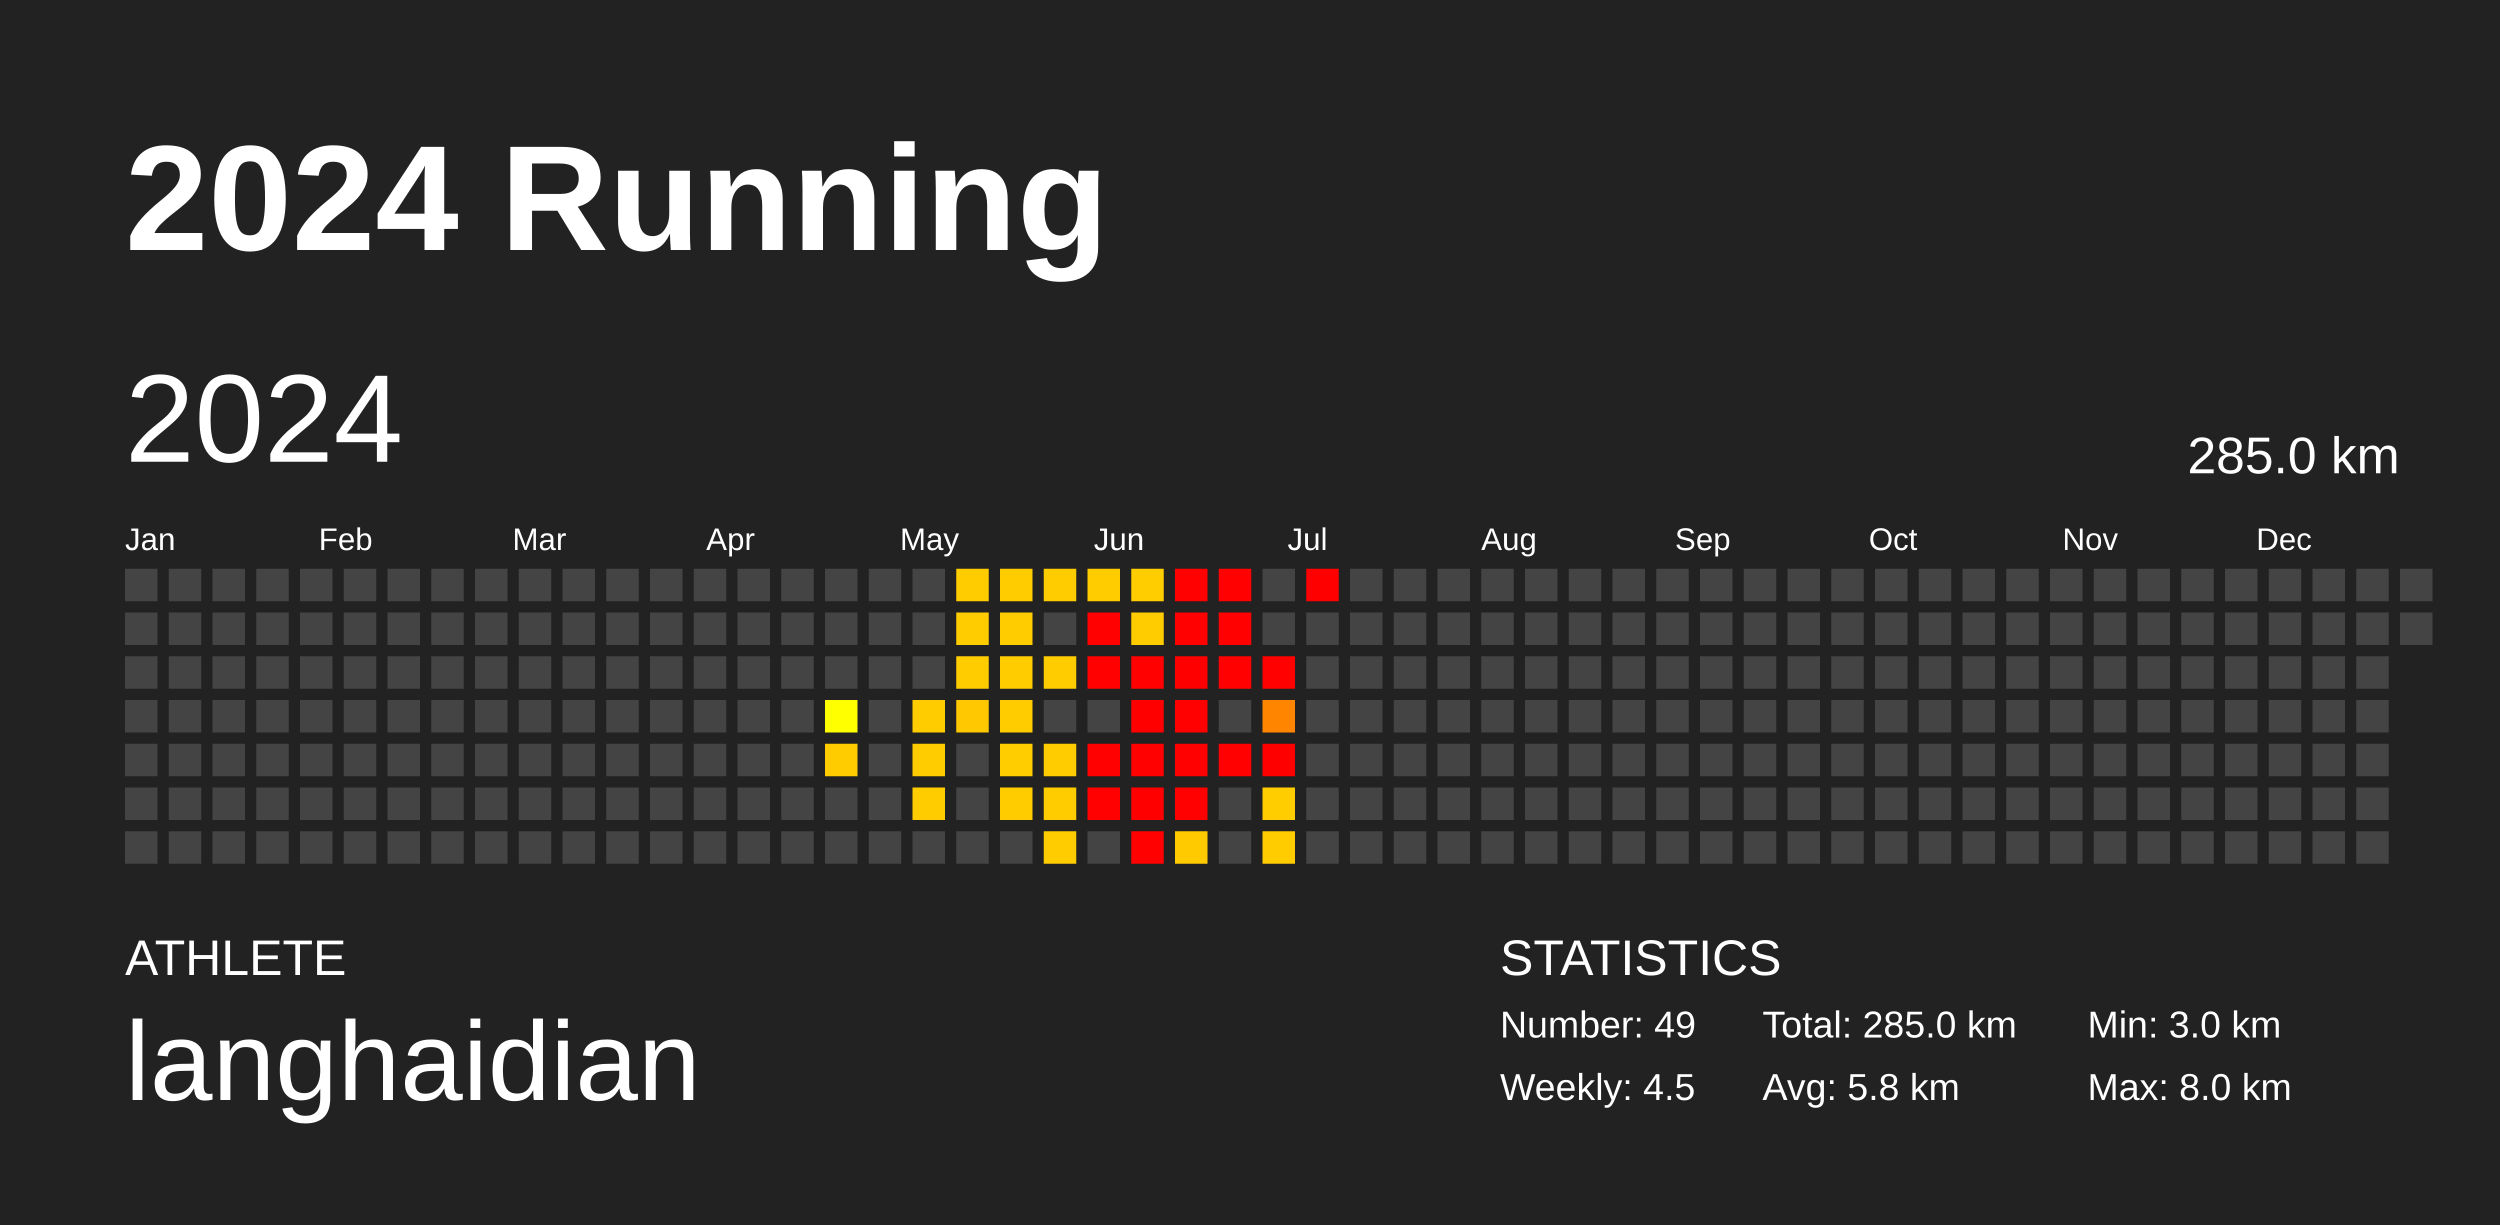
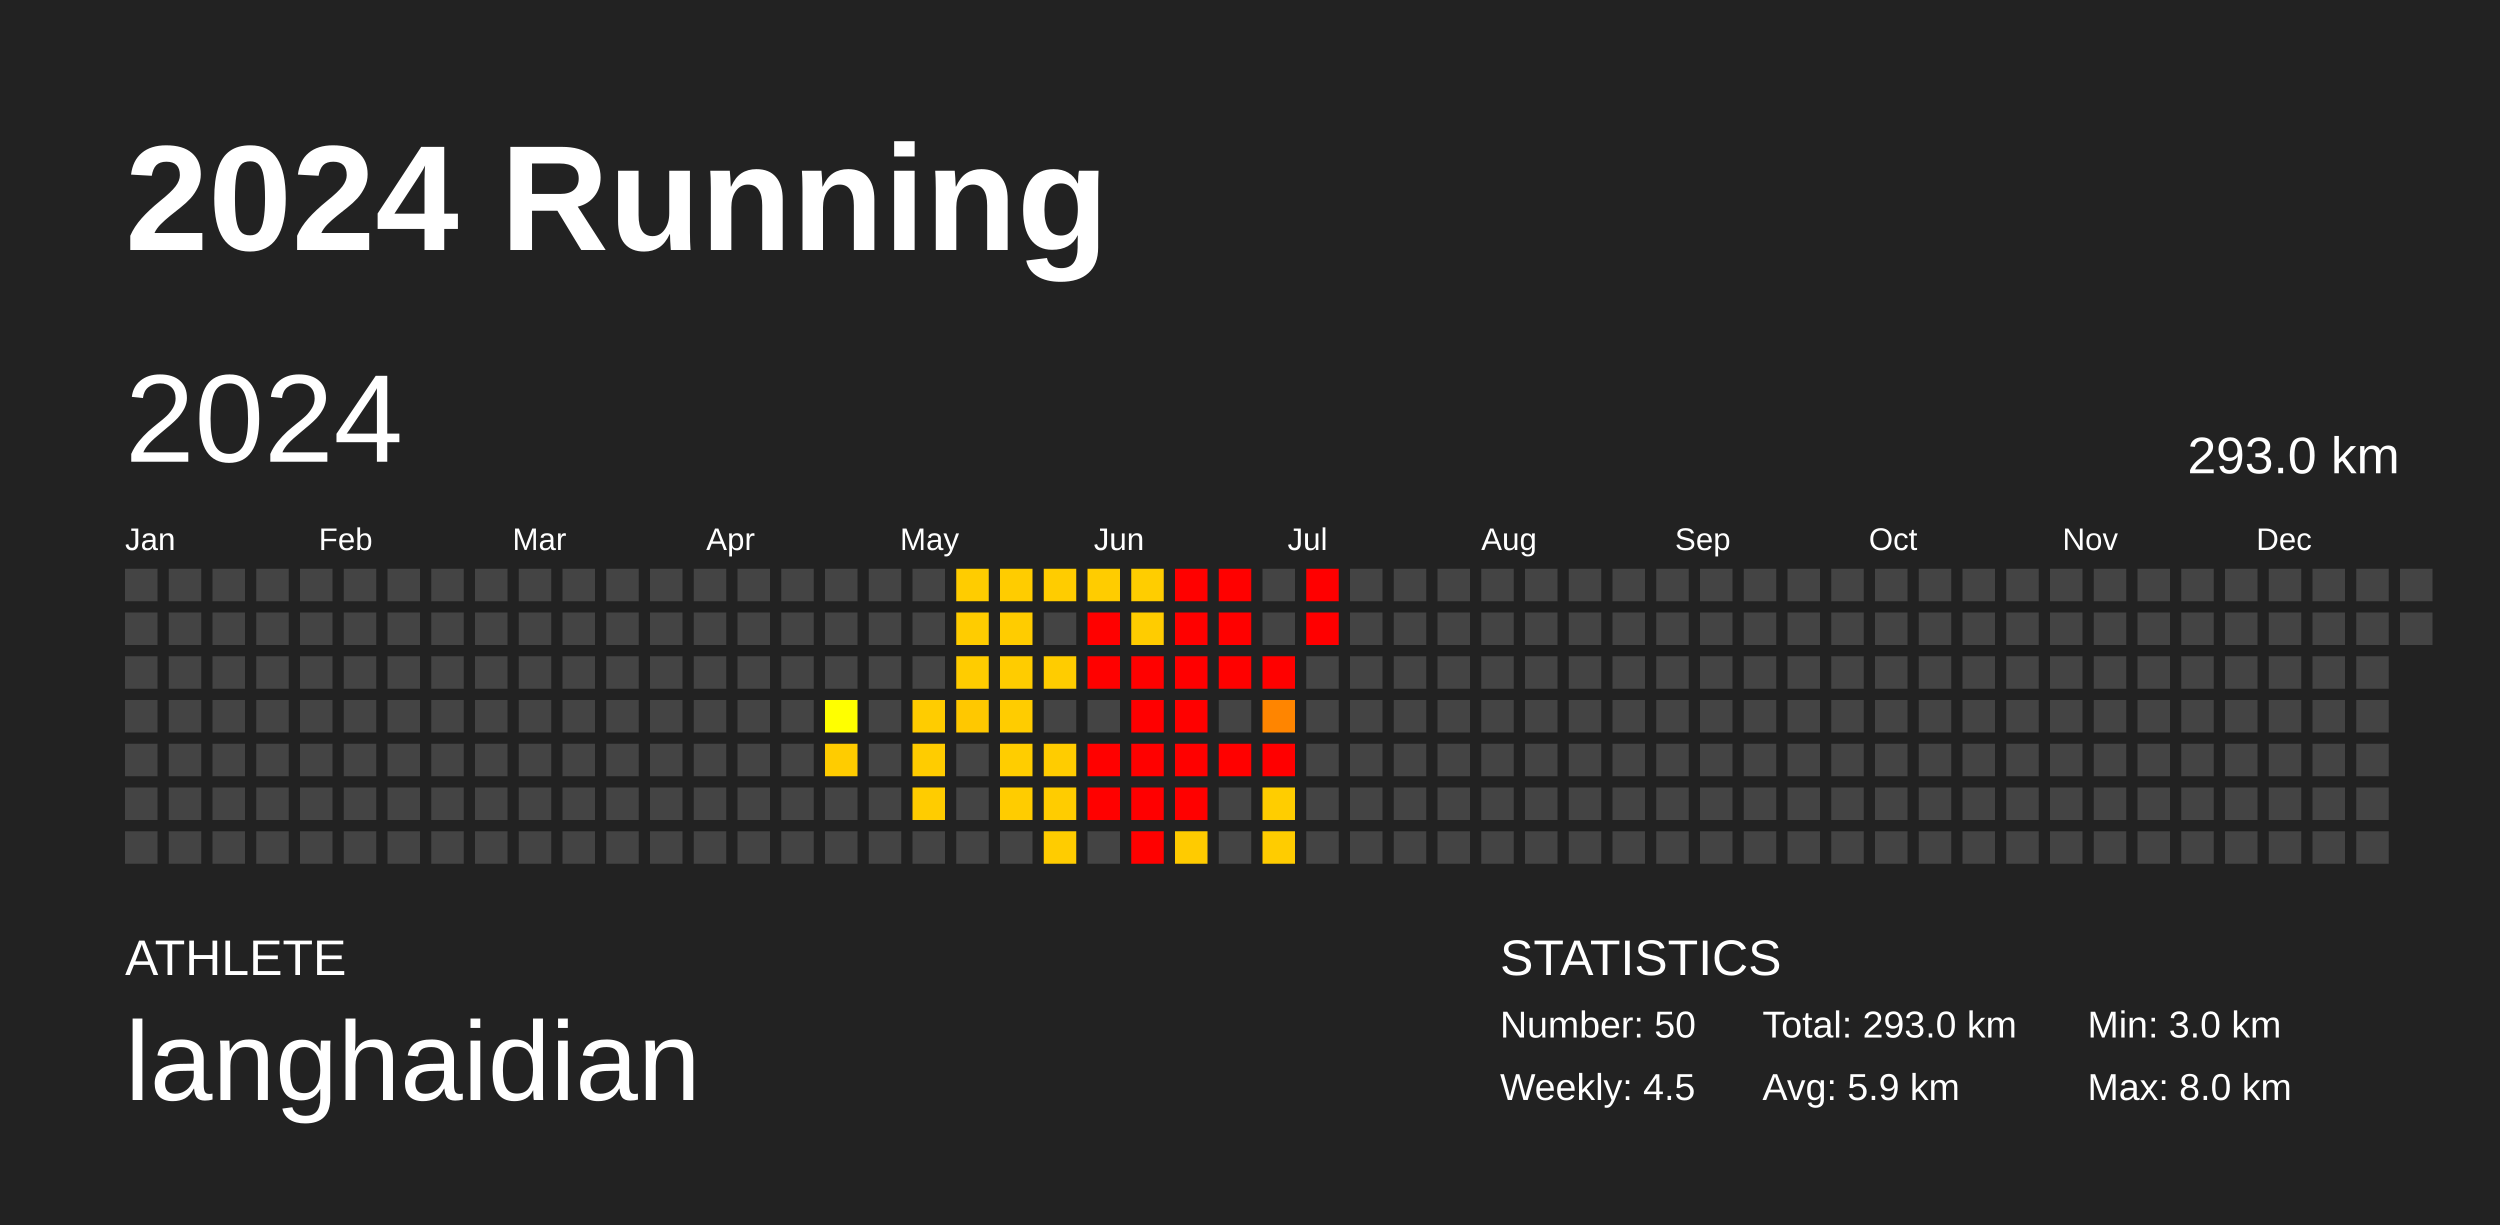
<svg xmlns="http://www.w3.org/2000/svg" baseProfile="full" height="98mm" version="1.1" viewBox="0,0,200,98" width="200mm">
  <defs />
  <rect fill="#222222" height="98" width="200" x="0" y="0" />
  <text fill="#FFFFFF" style="font-size:12px; font-family:Arial; font-weight:bold;" x="10" y="20">2024 Running</text>
  <text fill="#FFFFFF" style="font-size:4px; font-family:Arial" x="10" y="78">ATHLETE</text>
  <text fill="#FFFFFF" style="font-size:9px; font-family:Arial" x="10" y="88">langhaidian</text>
  <text fill="#FFFFFF" style="font-size:4px; font-family:Arial" x="120" y="78">STATISTICS</text>
-   <text fill="#FFFFFF" style="font-size:3px; font-family:Arial" x="120" y="83">Number: 49</text>
+   <text fill="#FFFFFF" style="font-size:3px; font-family:Arial" x="120" y="83">Number: 50</text>
  <text fill="#FFFFFF" style="font-size:3px; font-family:Arial" x="120" y="88">Weekly: 4.5</text>
-   <text fill="#FFFFFF" style="font-size:3px; font-family:Arial" x="141" y="83">Total: 285.0 km</text>
-   <text fill="#FFFFFF" style="font-size:3px; font-family:Arial" x="141" y="88">Avg: 5.8 km</text>
+   <text fill="#FFFFFF" style="font-size:3px; font-family:Arial" x="141" y="83">Total: 293.0 km</text>
+   <text fill="#FFFFFF" style="font-size:3px; font-family:Arial" x="141" y="88">Avg: 5.9 km</text>
  <text fill="#FFFFFF" style="font-size:3px; font-family:Arial" x="167" y="83">Min: 3.0 km</text>
  <text fill="#FFFFFF" style="font-size:3px; font-family:Arial" x="167" y="88">Max: 8.0 km</text>
  <text dominant-baseline="hanging" fill="#FFFFFF" style="font-size:10.0px; font-family:Arial;" x="10" y="30">2024</text>
-   <text dominant-baseline="hanging" fill="#FFFFFF" style="font-size:4.125px; font-family:Arial;" x="175" y="35">285.0 km</text>
+   <text dominant-baseline="hanging" fill="#FFFFFF" style="font-size:4.125px; font-family:Arial;" x="175" y="35">293.0 km</text>
  <text fill="#FFFFFF" style="font-size:2.5px; font-family:Arial" x="10.0" y="44">Jan</text>
  <text fill="#FFFFFF" style="font-size:2.5px; font-family:Arial" x="25.5" y="44">Feb</text>
  <text fill="#FFFFFF" style="font-size:2.5px; font-family:Arial" x="41.0" y="44">Mar</text>
  <text fill="#FFFFFF" style="font-size:2.5px; font-family:Arial" x="56.5" y="44">Apr</text>
  <text fill="#FFFFFF" style="font-size:2.5px; font-family:Arial" x="72.0" y="44">May</text>
  <text fill="#FFFFFF" style="font-size:2.5px; font-family:Arial" x="87.5" y="44">Jun</text>
  <text fill="#FFFFFF" style="font-size:2.5px; font-family:Arial" x="103.0" y="44">Jul</text>
  <text fill="#FFFFFF" style="font-size:2.5px; font-family:Arial" x="118.5" y="44">Aug</text>
  <text fill="#FFFFFF" style="font-size:2.5px; font-family:Arial" x="134.0" y="44">Sep</text>
  <text fill="#FFFFFF" style="font-size:2.5px; font-family:Arial" x="149.5" y="44">Oct</text>
  <text fill="#FFFFFF" style="font-size:2.5px; font-family:Arial" x="165.0" y="44">Nov</text>
  <text fill="#FFFFFF" style="font-size:2.5px; font-family:Arial" x="180.5" y="44">Dec</text>
  <rect fill="#444444" height="2.6" width="2.6" x="10.0" y="45.5" />
  <rect fill="#444444" height="2.6" width="2.6" x="10.0" y="49.0" />
  <rect fill="#444444" height="2.6" width="2.6" x="10.0" y="52.5" />
  <rect fill="#444444" height="2.6" width="2.6" x="10.0" y="56.0" />
  <rect fill="#444444" height="2.6" width="2.6" x="10.0" y="59.5" />
  <rect fill="#444444" height="2.6" width="2.6" x="10.0" y="63.0" />
  <rect fill="#444444" height="2.6" width="2.6" x="10.0" y="66.5" />
  <rect fill="#444444" height="2.6" width="2.6" x="13.5" y="45.5" />
  <rect fill="#444444" height="2.6" width="2.6" x="13.5" y="49.0" />
  <rect fill="#444444" height="2.6" width="2.6" x="13.5" y="52.5" />
  <rect fill="#444444" height="2.6" width="2.6" x="13.5" y="56.0" />
  <rect fill="#444444" height="2.6" width="2.6" x="13.5" y="59.5" />
  <rect fill="#444444" height="2.6" width="2.6" x="13.5" y="63.0" />
  <rect fill="#444444" height="2.6" width="2.6" x="13.5" y="66.5" />
  <rect fill="#444444" height="2.6" width="2.6" x="17.0" y="45.5" />
  <rect fill="#444444" height="2.6" width="2.6" x="17.0" y="49.0" />
  <rect fill="#444444" height="2.6" width="2.6" x="17.0" y="52.5" />
  <rect fill="#444444" height="2.6" width="2.6" x="17.0" y="56.0" />
  <rect fill="#444444" height="2.6" width="2.6" x="17.0" y="59.5" />
  <rect fill="#444444" height="2.6" width="2.6" x="17.0" y="63.0" />
  <rect fill="#444444" height="2.6" width="2.6" x="17.0" y="66.5" />
  <rect fill="#444444" height="2.6" width="2.6" x="20.5" y="45.5" />
  <rect fill="#444444" height="2.6" width="2.6" x="20.5" y="49.0" />
  <rect fill="#444444" height="2.6" width="2.6" x="20.5" y="52.5" />
  <rect fill="#444444" height="2.6" width="2.6" x="20.5" y="56.0" />
  <rect fill="#444444" height="2.6" width="2.6" x="20.5" y="59.5" />
  <rect fill="#444444" height="2.6" width="2.6" x="20.5" y="63.0" />
  <rect fill="#444444" height="2.6" width="2.6" x="20.5" y="66.5" />
  <rect fill="#444444" height="2.6" width="2.6" x="24.0" y="45.5" />
  <rect fill="#444444" height="2.6" width="2.6" x="24.0" y="49.0" />
  <rect fill="#444444" height="2.6" width="2.6" x="24.0" y="52.5" />
  <rect fill="#444444" height="2.6" width="2.6" x="24.0" y="56.0" />
  <rect fill="#444444" height="2.6" width="2.6" x="24.0" y="59.5" />
  <rect fill="#444444" height="2.6" width="2.6" x="24.0" y="63.0" />
  <rect fill="#444444" height="2.6" width="2.6" x="24.0" y="66.5" />
  <rect fill="#444444" height="2.6" width="2.6" x="27.5" y="45.5" />
  <rect fill="#444444" height="2.6" width="2.6" x="27.5" y="49.0" />
  <rect fill="#444444" height="2.6" width="2.6" x="27.5" y="52.5" />
  <rect fill="#444444" height="2.6" width="2.6" x="27.5" y="56.0" />
  <rect fill="#444444" height="2.6" width="2.6" x="27.5" y="59.5" />
  <rect fill="#444444" height="2.6" width="2.6" x="27.5" y="63.0" />
  <rect fill="#444444" height="2.6" width="2.6" x="27.5" y="66.5" />
  <rect fill="#444444" height="2.6" width="2.6" x="31.0" y="45.5" />
  <rect fill="#444444" height="2.6" width="2.6" x="31.0" y="49.0" />
  <rect fill="#444444" height="2.6" width="2.6" x="31.0" y="52.5" />
  <rect fill="#444444" height="2.6" width="2.6" x="31.0" y="56.0" />
  <rect fill="#444444" height="2.6" width="2.6" x="31.0" y="59.5" />
  <rect fill="#444444" height="2.6" width="2.6" x="31.0" y="63.0" />
  <rect fill="#444444" height="2.6" width="2.6" x="31.0" y="66.5" />
  <rect fill="#444444" height="2.6" width="2.6" x="34.5" y="45.5" />
  <rect fill="#444444" height="2.6" width="2.6" x="34.5" y="49.0" />
  <rect fill="#444444" height="2.6" width="2.6" x="34.5" y="52.5" />
  <rect fill="#444444" height="2.6" width="2.6" x="34.5" y="56.0" />
  <rect fill="#444444" height="2.6" width="2.6" x="34.5" y="59.5" />
  <rect fill="#444444" height="2.6" width="2.6" x="34.5" y="63.0" />
  <rect fill="#444444" height="2.6" width="2.6" x="34.5" y="66.5" />
  <rect fill="#444444" height="2.6" width="2.6" x="38.0" y="45.5" />
  <rect fill="#444444" height="2.6" width="2.6" x="38.0" y="49.0" />
  <rect fill="#444444" height="2.6" width="2.6" x="38.0" y="52.5" />
  <rect fill="#444444" height="2.6" width="2.6" x="38.0" y="56.0" />
  <rect fill="#444444" height="2.6" width="2.6" x="38.0" y="59.5" />
  <rect fill="#444444" height="2.6" width="2.6" x="38.0" y="63.0" />
  <rect fill="#444444" height="2.6" width="2.6" x="38.0" y="66.5" />
  <rect fill="#444444" height="2.6" width="2.6" x="41.5" y="45.5" />
  <rect fill="#444444" height="2.6" width="2.6" x="41.5" y="49.0" />
  <rect fill="#444444" height="2.6" width="2.6" x="41.5" y="52.5" />
  <rect fill="#444444" height="2.6" width="2.6" x="41.5" y="56.0" />
  <rect fill="#444444" height="2.6" width="2.6" x="41.5" y="59.5" />
  <rect fill="#444444" height="2.6" width="2.6" x="41.5" y="63.0" />
  <rect fill="#444444" height="2.6" width="2.6" x="41.5" y="66.5" />
  <rect fill="#444444" height="2.6" width="2.6" x="45.0" y="45.5" />
  <rect fill="#444444" height="2.6" width="2.6" x="45.0" y="49.0" />
  <rect fill="#444444" height="2.6" width="2.6" x="45.0" y="52.5" />
  <rect fill="#444444" height="2.6" width="2.6" x="45.0" y="56.0" />
  <rect fill="#444444" height="2.6" width="2.6" x="45.0" y="59.5" />
  <rect fill="#444444" height="2.6" width="2.6" x="45.0" y="63.0" />
  <rect fill="#444444" height="2.6" width="2.6" x="45.0" y="66.5" />
  <rect fill="#444444" height="2.6" width="2.6" x="48.5" y="45.5" />
  <rect fill="#444444" height="2.6" width="2.6" x="48.5" y="49.0" />
  <rect fill="#444444" height="2.6" width="2.6" x="48.5" y="52.5" />
  <rect fill="#444444" height="2.6" width="2.6" x="48.5" y="56.0" />
  <rect fill="#444444" height="2.6" width="2.6" x="48.5" y="59.5" />
  <rect fill="#444444" height="2.6" width="2.6" x="48.5" y="63.0" />
  <rect fill="#444444" height="2.6" width="2.6" x="48.5" y="66.5" />
  <rect fill="#444444" height="2.6" width="2.6" x="52.0" y="45.5" />
  <rect fill="#444444" height="2.6" width="2.6" x="52.0" y="49.0" />
  <rect fill="#444444" height="2.6" width="2.6" x="52.0" y="52.5" />
  <rect fill="#444444" height="2.6" width="2.6" x="52.0" y="56.0" />
  <rect fill="#444444" height="2.6" width="2.6" x="52.0" y="59.5" />
  <rect fill="#444444" height="2.6" width="2.6" x="52.0" y="63.0" />
  <rect fill="#444444" height="2.6" width="2.6" x="52.0" y="66.5" />
  <rect fill="#444444" height="2.6" width="2.6" x="55.5" y="45.5" />
  <rect fill="#444444" height="2.6" width="2.6" x="55.5" y="49.0" />
  <rect fill="#444444" height="2.6" width="2.6" x="55.5" y="52.5" />
  <rect fill="#444444" height="2.6" width="2.6" x="55.5" y="56.0" />
  <rect fill="#444444" height="2.6" width="2.6" x="55.5" y="59.5" />
  <rect fill="#444444" height="2.6" width="2.6" x="55.5" y="63.0" />
  <rect fill="#444444" height="2.6" width="2.6" x="55.5" y="66.5" />
  <rect fill="#444444" height="2.6" width="2.6" x="59.0" y="45.5" />
  <rect fill="#444444" height="2.6" width="2.6" x="59.0" y="49.0" />
  <rect fill="#444444" height="2.6" width="2.6" x="59.0" y="52.5" />
  <rect fill="#444444" height="2.6" width="2.6" x="59.0" y="56.0" />
  <rect fill="#444444" height="2.6" width="2.6" x="59.0" y="59.5" />
  <rect fill="#444444" height="2.6" width="2.6" x="59.0" y="63.0" />
  <rect fill="#444444" height="2.6" width="2.6" x="59.0" y="66.5" />
  <rect fill="#444444" height="2.6" width="2.6" x="62.5" y="45.5" />
  <rect fill="#444444" height="2.6" width="2.6" x="62.5" y="49.0" />
  <rect fill="#444444" height="2.6" width="2.6" x="62.5" y="52.5" />
  <rect fill="#444444" height="2.6" width="2.6" x="62.5" y="56.0" />
  <rect fill="#444444" height="2.6" width="2.6" x="62.5" y="59.5" />
  <rect fill="#444444" height="2.6" width="2.6" x="62.5" y="63.0" />
  <rect fill="#444444" height="2.6" width="2.6" x="62.5" y="66.5" />
  <rect fill="#444444" height="2.6" width="2.6" x="66.0" y="45.5" />
  <rect fill="#444444" height="2.6" width="2.6" x="66.0" y="49.0" />
  <rect fill="#444444" height="2.6" width="2.6" x="66.0" y="52.5" />
  <rect fill="#ffff00" height="2.6" width="2.6" x="66.0" y="56.0" />
  <rect fill="#ffcc00" height="2.6" width="2.6" x="66.0" y="59.5" />
  <rect fill="#444444" height="2.6" width="2.6" x="66.0" y="63.0" />
  <rect fill="#444444" height="2.6" width="2.6" x="66.0" y="66.5" />
  <rect fill="#444444" height="2.6" width="2.6" x="69.5" y="45.5" />
  <rect fill="#444444" height="2.6" width="2.6" x="69.5" y="49.0" />
  <rect fill="#444444" height="2.6" width="2.6" x="69.5" y="52.5" />
  <rect fill="#444444" height="2.6" width="2.6" x="69.5" y="56.0" />
  <rect fill="#444444" height="2.6" width="2.6" x="69.5" y="59.5" />
  <rect fill="#444444" height="2.6" width="2.6" x="69.5" y="63.0" />
  <rect fill="#444444" height="2.6" width="2.6" x="69.5" y="66.5" />
  <rect fill="#444444" height="2.6" width="2.6" x="73.0" y="45.5" />
  <rect fill="#444444" height="2.6" width="2.6" x="73.0" y="49.0" />
  <rect fill="#444444" height="2.6" width="2.6" x="73.0" y="52.5" />
  <rect fill="#ffcc00" height="2.6" width="2.6" x="73.0" y="56.0" />
  <rect fill="#ffcc00" height="2.6" width="2.6" x="73.0" y="59.5" />
  <rect fill="#ffcc00" height="2.6" width="2.6" x="73.0" y="63.0" />
  <rect fill="#444444" height="2.6" width="2.6" x="73.0" y="66.5" />
  <rect fill="#ffcc00" height="2.6" width="2.6" x="76.5" y="45.5" />
  <rect fill="#ffcc00" height="2.6" width="2.6" x="76.5" y="49.0" />
  <rect fill="#ffcc00" height="2.6" width="2.6" x="76.5" y="52.5" />
  <rect fill="#ffc800" height="2.6" width="2.6" x="76.5" y="56.0" />
  <rect fill="#444444" height="2.6" width="2.6" x="76.5" y="59.5" />
  <rect fill="#444444" height="2.6" width="2.6" x="76.5" y="63.0" />
  <rect fill="#444444" height="2.6" width="2.6" x="76.5" y="66.5" />
  <rect fill="#ffcc00" height="2.6" width="2.6" x="80.0" y="45.5" />
  <rect fill="#ffcc00" height="2.6" width="2.6" x="80.0" y="49.0" />
  <rect fill="#ffcc00" height="2.6" width="2.6" x="80.0" y="52.5" />
  <rect fill="#ffcc00" height="2.6" width="2.6" x="80.0" y="56.0" />
  <rect fill="#ffcd00" height="2.6" width="2.6" x="80.0" y="59.5" />
  <rect fill="#ffcc00" height="2.6" width="2.6" x="80.0" y="63.0" />
  <rect fill="#444444" height="2.6" width="2.6" x="80.0" y="66.5" />
  <rect fill="#ffcc00" height="2.6" width="2.6" x="83.5" y="45.5" />
  <rect fill="#444444" height="2.6" width="2.6" x="83.5" y="49.0" />
  <rect fill="#ffcc00" height="2.6" width="2.6" x="83.5" y="52.5" />
  <rect fill="#444444" height="2.6" width="2.6" x="83.5" y="56.0" />
  <rect fill="#ffcc00" height="2.6" width="2.6" x="83.5" y="59.5" />
  <rect fill="#ffcc00" height="2.6" width="2.6" x="83.5" y="63.0" />
  <rect fill="#ffcc00" height="2.6" width="2.6" x="83.5" y="66.5" />
  <rect fill="#ffcc00" height="2.6" width="2.6" x="87.0" y="45.5" />
  <rect fill="#ff0100" height="2.6" width="2.6" x="87.0" y="49.0" />
  <rect fill="#ff0100" height="2.6" width="2.6" x="87.0" y="52.5" />
  <rect fill="#444444" height="2.6" width="2.6" x="87.0" y="56.0" />
  <rect fill="#ff0100" height="2.6" width="2.6" x="87.0" y="59.5" />
  <rect fill="#ff0100" height="2.6" width="2.6" x="87.0" y="63.0" />
  <rect fill="#444444" height="2.6" width="2.6" x="87.0" y="66.5" />
  <rect fill="#ffcd00" height="2.6" width="2.6" x="90.5" y="45.5" />
  <rect fill="#ffcc00" height="2.6" width="2.6" x="90.5" y="49.0" />
  <rect fill="#ff0100" height="2.6" width="2.6" x="90.5" y="52.5" />
  <rect fill="#ff0000" height="2.6" width="2.6" x="90.5" y="56.0" />
  <rect fill="#ff0100" height="2.6" width="2.6" x="90.5" y="59.5" />
  <rect fill="#ff0000" height="2.6" width="2.6" x="90.5" y="63.0" />
  <rect fill="#ff0100" height="2.6" width="2.6" x="90.5" y="66.5" />
  <rect fill="#ff0100" height="2.6" width="2.6" x="94.0" y="45.5" />
  <rect fill="#ff0100" height="2.6" width="2.6" x="94.0" y="49.0" />
  <rect fill="#ff0000" height="2.6" width="2.6" x="94.0" y="52.5" />
  <rect fill="#ff0100" height="2.6" width="2.6" x="94.0" y="56.0" />
  <rect fill="#ff0100" height="2.6" width="2.6" x="94.0" y="59.5" />
  <rect fill="#ff0100" height="2.6" width="2.6" x="94.0" y="63.0" />
  <rect fill="#ffcb00" height="2.6" width="2.6" x="94.0" y="66.5" />
  <rect fill="#ff0100" height="2.6" width="2.6" x="97.5" y="45.5" />
  <rect fill="#ff0100" height="2.6" width="2.6" x="97.5" y="49.0" />
  <rect fill="#ff0100" height="2.6" width="2.6" x="97.5" y="52.5" />
  <rect fill="#444444" height="2.6" width="2.6" x="97.5" y="56.0" />
  <rect fill="#ff0100" height="2.6" width="2.6" x="97.5" y="59.5" />
  <rect fill="#444444" height="2.6" width="2.6" x="97.5" y="63.0" />
  <rect fill="#444444" height="2.6" width="2.6" x="97.5" y="66.5" />
  <rect fill="#444444" height="2.6" width="2.6" x="101.0" y="45.5" />
  <rect fill="#444444" height="2.6" width="2.6" x="101.0" y="49.0" />
  <rect fill="#ff0100" height="2.6" width="2.6" x="101.0" y="52.5" />
  <rect fill="#ff8500" height="2.6" width="2.6" x="101.0" y="56.0" />
  <rect fill="#ff0000" height="2.6" width="2.6" x="101.0" y="59.5" />
  <rect fill="#ffcd00" height="2.6" width="2.6" x="101.0" y="63.0" />
  <rect fill="#ffcc00" height="2.6" width="2.6" x="101.0" y="66.5" />
  <rect fill="#ff0000" height="2.6" width="2.6" x="104.5" y="45.5" />
-   <rect fill="#444444" height="2.6" width="2.6" x="104.5" y="49.0" />
+   <rect fill="#ff0000" height="2.6" width="2.6" x="104.5" y="49.0" />
  <rect fill="#444444" height="2.6" width="2.6" x="104.5" y="52.5" />
  <rect fill="#444444" height="2.6" width="2.6" x="104.5" y="56.0" />
  <rect fill="#444444" height="2.6" width="2.6" x="104.5" y="59.5" />
  <rect fill="#444444" height="2.6" width="2.6" x="104.5" y="63.0" />
  <rect fill="#444444" height="2.6" width="2.6" x="104.5" y="66.5" />
  <rect fill="#444444" height="2.6" width="2.6" x="108.0" y="45.5" />
  <rect fill="#444444" height="2.6" width="2.6" x="108.0" y="49.0" />
  <rect fill="#444444" height="2.6" width="2.6" x="108.0" y="52.5" />
  <rect fill="#444444" height="2.6" width="2.6" x="108.0" y="56.0" />
  <rect fill="#444444" height="2.6" width="2.6" x="108.0" y="59.5" />
  <rect fill="#444444" height="2.6" width="2.6" x="108.0" y="63.0" />
  <rect fill="#444444" height="2.6" width="2.6" x="108.0" y="66.5" />
  <rect fill="#444444" height="2.6" width="2.6" x="111.5" y="45.5" />
  <rect fill="#444444" height="2.6" width="2.6" x="111.5" y="49.0" />
  <rect fill="#444444" height="2.6" width="2.6" x="111.5" y="52.5" />
  <rect fill="#444444" height="2.6" width="2.6" x="111.5" y="56.0" />
  <rect fill="#444444" height="2.6" width="2.6" x="111.5" y="59.5" />
  <rect fill="#444444" height="2.6" width="2.6" x="111.5" y="63.0" />
  <rect fill="#444444" height="2.6" width="2.6" x="111.5" y="66.5" />
  <rect fill="#444444" height="2.6" width="2.6" x="115.0" y="45.5" />
  <rect fill="#444444" height="2.6" width="2.6" x="115.0" y="49.0" />
  <rect fill="#444444" height="2.6" width="2.6" x="115.0" y="52.5" />
  <rect fill="#444444" height="2.6" width="2.6" x="115.0" y="56.0" />
  <rect fill="#444444" height="2.6" width="2.6" x="115.0" y="59.5" />
  <rect fill="#444444" height="2.6" width="2.6" x="115.0" y="63.0" />
  <rect fill="#444444" height="2.6" width="2.6" x="115.0" y="66.5" />
  <rect fill="#444444" height="2.6" width="2.6" x="118.5" y="45.5" />
  <rect fill="#444444" height="2.6" width="2.6" x="118.5" y="49.0" />
  <rect fill="#444444" height="2.6" width="2.6" x="118.5" y="52.5" />
  <rect fill="#444444" height="2.6" width="2.6" x="118.5" y="56.0" />
  <rect fill="#444444" height="2.6" width="2.6" x="118.5" y="59.5" />
  <rect fill="#444444" height="2.6" width="2.6" x="118.5" y="63.0" />
  <rect fill="#444444" height="2.6" width="2.6" x="118.5" y="66.5" />
  <rect fill="#444444" height="2.6" width="2.6" x="122.0" y="45.5" />
  <rect fill="#444444" height="2.6" width="2.6" x="122.0" y="49.0" />
  <rect fill="#444444" height="2.6" width="2.6" x="122.0" y="52.5" />
  <rect fill="#444444" height="2.6" width="2.6" x="122.0" y="56.0" />
  <rect fill="#444444" height="2.6" width="2.6" x="122.0" y="59.5" />
  <rect fill="#444444" height="2.6" width="2.6" x="122.0" y="63.0" />
  <rect fill="#444444" height="2.6" width="2.6" x="122.0" y="66.5" />
  <rect fill="#444444" height="2.6" width="2.6" x="125.5" y="45.5" />
  <rect fill="#444444" height="2.6" width="2.6" x="125.5" y="49.0" />
  <rect fill="#444444" height="2.6" width="2.6" x="125.5" y="52.5" />
  <rect fill="#444444" height="2.6" width="2.6" x="125.5" y="56.0" />
  <rect fill="#444444" height="2.6" width="2.6" x="125.5" y="59.5" />
  <rect fill="#444444" height="2.6" width="2.6" x="125.5" y="63.0" />
  <rect fill="#444444" height="2.6" width="2.6" x="125.5" y="66.5" />
  <rect fill="#444444" height="2.6" width="2.6" x="129.0" y="45.5" />
  <rect fill="#444444" height="2.6" width="2.6" x="129.0" y="49.0" />
  <rect fill="#444444" height="2.6" width="2.6" x="129.0" y="52.5" />
  <rect fill="#444444" height="2.6" width="2.6" x="129.0" y="56.0" />
  <rect fill="#444444" height="2.6" width="2.6" x="129.0" y="59.5" />
  <rect fill="#444444" height="2.6" width="2.6" x="129.0" y="63.0" />
  <rect fill="#444444" height="2.6" width="2.6" x="129.0" y="66.5" />
  <rect fill="#444444" height="2.6" width="2.6" x="132.5" y="45.5" />
  <rect fill="#444444" height="2.6" width="2.6" x="132.5" y="49.0" />
  <rect fill="#444444" height="2.6" width="2.6" x="132.5" y="52.5" />
  <rect fill="#444444" height="2.6" width="2.6" x="132.5" y="56.0" />
  <rect fill="#444444" height="2.6" width="2.6" x="132.5" y="59.5" />
  <rect fill="#444444" height="2.6" width="2.6" x="132.5" y="63.0" />
  <rect fill="#444444" height="2.6" width="2.6" x="132.5" y="66.5" />
  <rect fill="#444444" height="2.6" width="2.6" x="136.0" y="45.5" />
  <rect fill="#444444" height="2.6" width="2.6" x="136.0" y="49.0" />
  <rect fill="#444444" height="2.6" width="2.6" x="136.0" y="52.5" />
  <rect fill="#444444" height="2.6" width="2.6" x="136.0" y="56.0" />
  <rect fill="#444444" height="2.6" width="2.6" x="136.0" y="59.5" />
  <rect fill="#444444" height="2.6" width="2.6" x="136.0" y="63.0" />
  <rect fill="#444444" height="2.6" width="2.6" x="136.0" y="66.5" />
  <rect fill="#444444" height="2.6" width="2.6" x="139.5" y="45.5" />
  <rect fill="#444444" height="2.6" width="2.6" x="139.5" y="49.0" />
  <rect fill="#444444" height="2.6" width="2.6" x="139.5" y="52.5" />
  <rect fill="#444444" height="2.6" width="2.6" x="139.5" y="56.0" />
  <rect fill="#444444" height="2.6" width="2.6" x="139.5" y="59.5" />
  <rect fill="#444444" height="2.6" width="2.6" x="139.5" y="63.0" />
  <rect fill="#444444" height="2.6" width="2.6" x="139.5" y="66.5" />
  <rect fill="#444444" height="2.6" width="2.6" x="143.0" y="45.5" />
  <rect fill="#444444" height="2.6" width="2.6" x="143.0" y="49.0" />
  <rect fill="#444444" height="2.6" width="2.6" x="143.0" y="52.5" />
  <rect fill="#444444" height="2.6" width="2.6" x="143.0" y="56.0" />
  <rect fill="#444444" height="2.6" width="2.6" x="143.0" y="59.5" />
  <rect fill="#444444" height="2.6" width="2.6" x="143.0" y="63.0" />
  <rect fill="#444444" height="2.6" width="2.6" x="143.0" y="66.5" />
  <rect fill="#444444" height="2.6" width="2.6" x="146.5" y="45.5" />
  <rect fill="#444444" height="2.6" width="2.6" x="146.5" y="49.0" />
  <rect fill="#444444" height="2.6" width="2.6" x="146.5" y="52.5" />
  <rect fill="#444444" height="2.6" width="2.6" x="146.5" y="56.0" />
  <rect fill="#444444" height="2.6" width="2.6" x="146.5" y="59.5" />
  <rect fill="#444444" height="2.6" width="2.6" x="146.5" y="63.0" />
  <rect fill="#444444" height="2.6" width="2.6" x="146.5" y="66.5" />
  <rect fill="#444444" height="2.6" width="2.6" x="150.0" y="45.5" />
  <rect fill="#444444" height="2.6" width="2.6" x="150.0" y="49.0" />
  <rect fill="#444444" height="2.6" width="2.6" x="150.0" y="52.5" />
  <rect fill="#444444" height="2.6" width="2.6" x="150.0" y="56.0" />
  <rect fill="#444444" height="2.6" width="2.6" x="150.0" y="59.5" />
  <rect fill="#444444" height="2.6" width="2.6" x="150.0" y="63.0" />
  <rect fill="#444444" height="2.6" width="2.6" x="150.0" y="66.5" />
  <rect fill="#444444" height="2.6" width="2.6" x="153.5" y="45.5" />
  <rect fill="#444444" height="2.6" width="2.6" x="153.5" y="49.0" />
  <rect fill="#444444" height="2.6" width="2.6" x="153.5" y="52.5" />
  <rect fill="#444444" height="2.6" width="2.6" x="153.5" y="56.0" />
  <rect fill="#444444" height="2.6" width="2.6" x="153.5" y="59.5" />
  <rect fill="#444444" height="2.6" width="2.6" x="153.5" y="63.0" />
  <rect fill="#444444" height="2.6" width="2.6" x="153.5" y="66.5" />
  <rect fill="#444444" height="2.6" width="2.6" x="157.0" y="45.5" />
  <rect fill="#444444" height="2.6" width="2.6" x="157.0" y="49.0" />
  <rect fill="#444444" height="2.6" width="2.6" x="157.0" y="52.5" />
  <rect fill="#444444" height="2.6" width="2.6" x="157.0" y="56.0" />
  <rect fill="#444444" height="2.6" width="2.6" x="157.0" y="59.5" />
  <rect fill="#444444" height="2.6" width="2.6" x="157.0" y="63.0" />
  <rect fill="#444444" height="2.6" width="2.6" x="157.0" y="66.5" />
  <rect fill="#444444" height="2.6" width="2.6" x="160.5" y="45.5" />
  <rect fill="#444444" height="2.6" width="2.6" x="160.5" y="49.0" />
  <rect fill="#444444" height="2.6" width="2.6" x="160.5" y="52.5" />
  <rect fill="#444444" height="2.6" width="2.6" x="160.5" y="56.0" />
  <rect fill="#444444" height="2.6" width="2.6" x="160.5" y="59.5" />
  <rect fill="#444444" height="2.6" width="2.6" x="160.5" y="63.0" />
  <rect fill="#444444" height="2.6" width="2.6" x="160.5" y="66.5" />
  <rect fill="#444444" height="2.6" width="2.6" x="164.0" y="45.5" />
  <rect fill="#444444" height="2.6" width="2.6" x="164.0" y="49.0" />
  <rect fill="#444444" height="2.6" width="2.6" x="164.0" y="52.5" />
  <rect fill="#444444" height="2.6" width="2.6" x="164.0" y="56.0" />
  <rect fill="#444444" height="2.6" width="2.6" x="164.0" y="59.5" />
  <rect fill="#444444" height="2.6" width="2.6" x="164.0" y="63.0" />
  <rect fill="#444444" height="2.6" width="2.6" x="164.0" y="66.5" />
  <rect fill="#444444" height="2.6" width="2.6" x="167.5" y="45.5" />
  <rect fill="#444444" height="2.6" width="2.6" x="167.5" y="49.0" />
  <rect fill="#444444" height="2.6" width="2.6" x="167.5" y="52.5" />
  <rect fill="#444444" height="2.6" width="2.6" x="167.5" y="56.0" />
  <rect fill="#444444" height="2.6" width="2.6" x="167.5" y="59.5" />
  <rect fill="#444444" height="2.6" width="2.6" x="167.5" y="63.0" />
  <rect fill="#444444" height="2.6" width="2.6" x="167.5" y="66.5" />
  <rect fill="#444444" height="2.6" width="2.6" x="171.0" y="45.5" />
  <rect fill="#444444" height="2.6" width="2.6" x="171.0" y="49.0" />
  <rect fill="#444444" height="2.6" width="2.6" x="171.0" y="52.5" />
  <rect fill="#444444" height="2.6" width="2.6" x="171.0" y="56.0" />
  <rect fill="#444444" height="2.6" width="2.6" x="171.0" y="59.5" />
  <rect fill="#444444" height="2.6" width="2.6" x="171.0" y="63.0" />
  <rect fill="#444444" height="2.6" width="2.6" x="171.0" y="66.5" />
  <rect fill="#444444" height="2.6" width="2.6" x="174.5" y="45.5" />
  <rect fill="#444444" height="2.6" width="2.6" x="174.5" y="49.0" />
  <rect fill="#444444" height="2.6" width="2.6" x="174.5" y="52.5" />
  <rect fill="#444444" height="2.6" width="2.6" x="174.5" y="56.0" />
  <rect fill="#444444" height="2.6" width="2.6" x="174.5" y="59.5" />
  <rect fill="#444444" height="2.6" width="2.6" x="174.5" y="63.0" />
  <rect fill="#444444" height="2.6" width="2.6" x="174.5" y="66.5" />
  <rect fill="#444444" height="2.6" width="2.6" x="178.0" y="45.5" />
  <rect fill="#444444" height="2.6" width="2.6" x="178.0" y="49.0" />
  <rect fill="#444444" height="2.6" width="2.6" x="178.0" y="52.5" />
  <rect fill="#444444" height="2.6" width="2.6" x="178.0" y="56.0" />
  <rect fill="#444444" height="2.6" width="2.6" x="178.0" y="59.5" />
  <rect fill="#444444" height="2.6" width="2.6" x="178.0" y="63.0" />
  <rect fill="#444444" height="2.6" width="2.6" x="178.0" y="66.5" />
  <rect fill="#444444" height="2.6" width="2.6" x="181.5" y="45.5" />
  <rect fill="#444444" height="2.6" width="2.6" x="181.5" y="49.0" />
  <rect fill="#444444" height="2.6" width="2.6" x="181.5" y="52.5" />
  <rect fill="#444444" height="2.6" width="2.6" x="181.5" y="56.0" />
  <rect fill="#444444" height="2.6" width="2.6" x="181.5" y="59.5" />
  <rect fill="#444444" height="2.6" width="2.6" x="181.5" y="63.0" />
  <rect fill="#444444" height="2.6" width="2.6" x="181.5" y="66.5" />
  <rect fill="#444444" height="2.6" width="2.6" x="185.0" y="45.5" />
  <rect fill="#444444" height="2.6" width="2.6" x="185.0" y="49.0" />
  <rect fill="#444444" height="2.6" width="2.6" x="185.0" y="52.5" />
  <rect fill="#444444" height="2.6" width="2.6" x="185.0" y="56.0" />
  <rect fill="#444444" height="2.6" width="2.6" x="185.0" y="59.5" />
  <rect fill="#444444" height="2.6" width="2.6" x="185.0" y="63.0" />
  <rect fill="#444444" height="2.6" width="2.6" x="185.0" y="66.5" />
  <rect fill="#444444" height="2.6" width="2.6" x="188.5" y="45.5" />
  <rect fill="#444444" height="2.6" width="2.6" x="188.5" y="49.0" />
  <rect fill="#444444" height="2.6" width="2.6" x="188.5" y="52.5" />
  <rect fill="#444444" height="2.6" width="2.6" x="188.5" y="56.0" />
  <rect fill="#444444" height="2.6" width="2.6" x="188.5" y="59.5" />
  <rect fill="#444444" height="2.6" width="2.6" x="188.5" y="63.0" />
  <rect fill="#444444" height="2.6" width="2.6" x="188.5" y="66.5" />
  <rect fill="#444444" height="2.6" width="2.6" x="192.0" y="45.5" />
  <rect fill="#444444" height="2.6" width="2.6" x="192.0" y="49.0" />
</svg>
